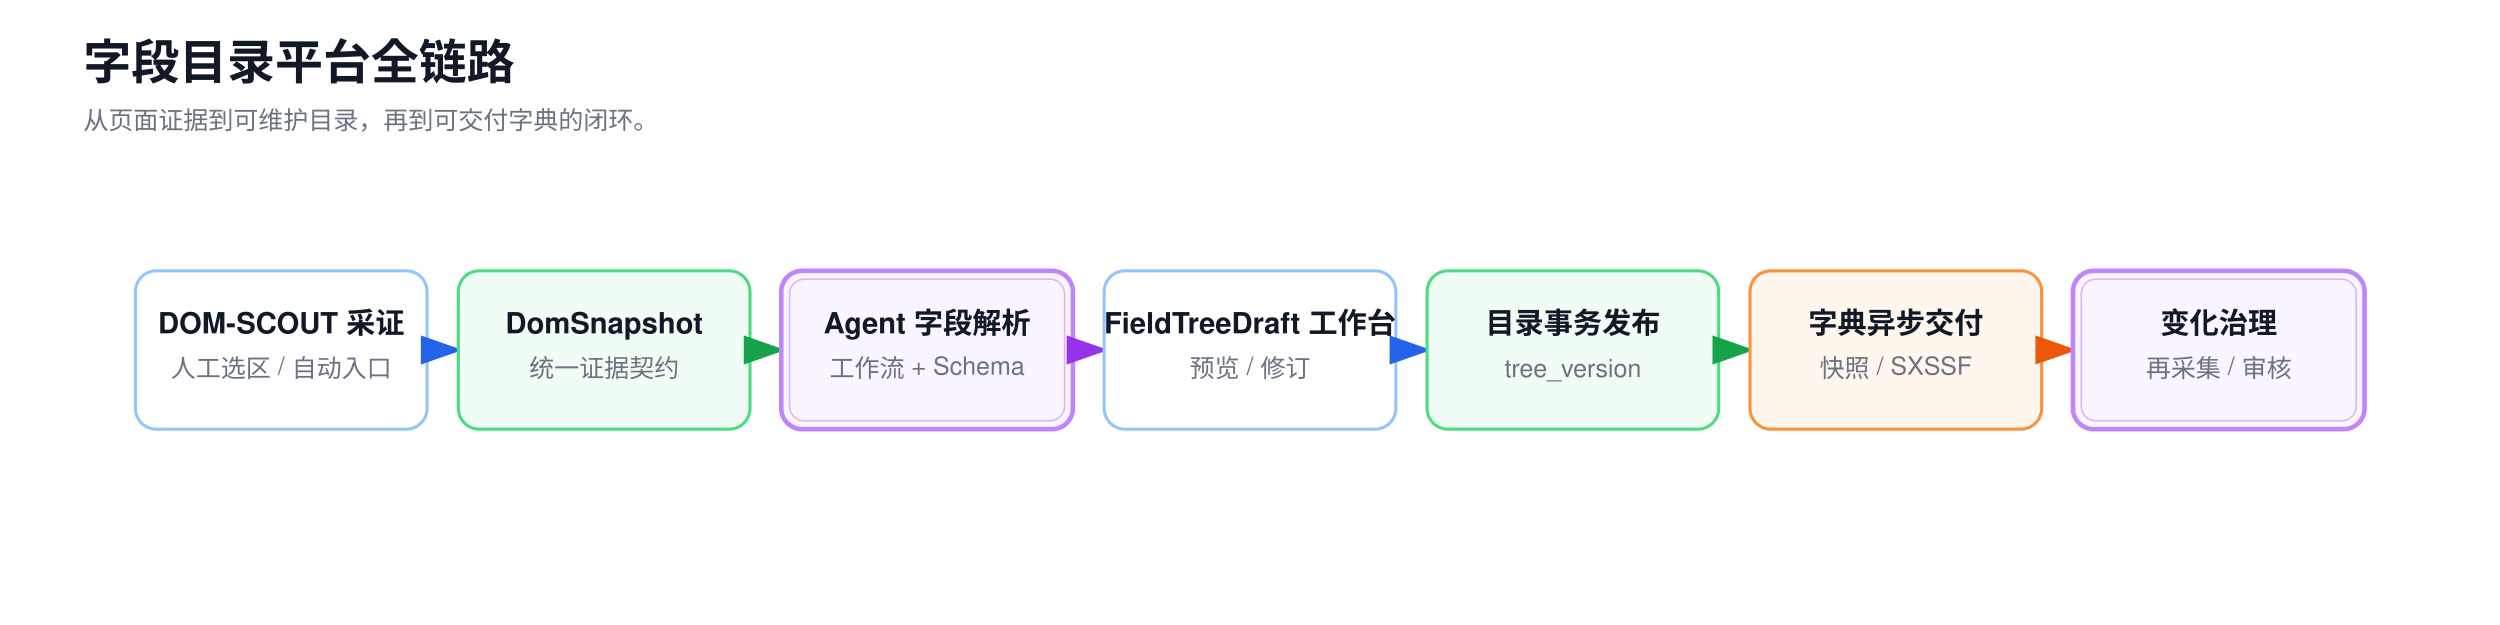
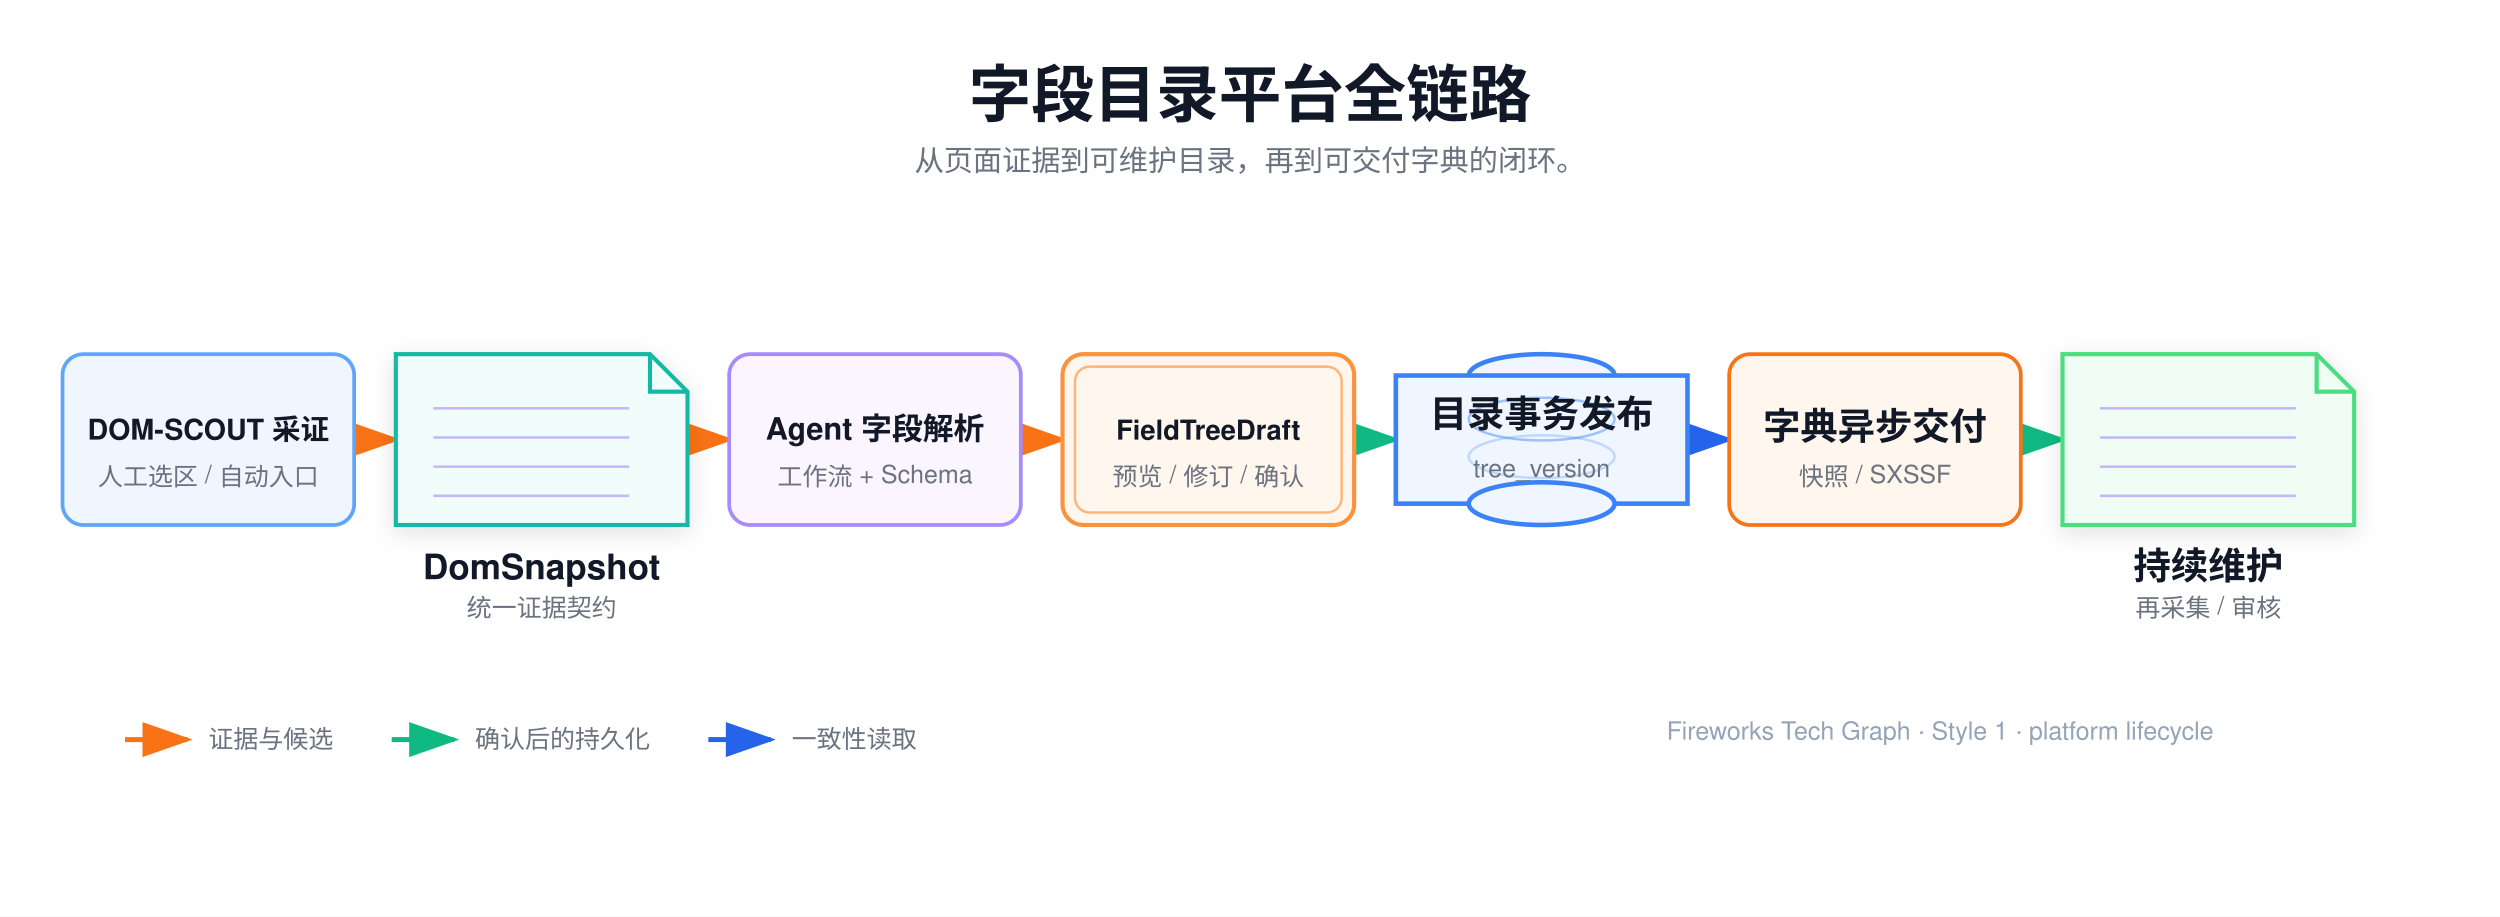
- <svg xmlns="http://www.w3.org/2000/svg" viewBox="0 0 1200 300" width="1200" height="300">
-   <style>text{font-family:'Helvetica Neue',Helvetica,Arial,'PingFang SC','Microsoft YaHei',sans-serif;fill:#111827} .muted{fill:#6b7280} .small{font-size:12px} .title{font-size:23px;font-weight:700} .node{font-size:14px;font-weight:600}</style>
+ <svg xmlns="http://www.w3.org/2000/svg" viewBox="0 0 1200 440" width="1200" height="440" data-generator="fireworks-tech-graph" data-schema-version="1" data-text-metrics="heuristic-v1" data-style-id="1" data-visual-theme="Flat Icon" data-diagram-type="flowchart" data-motion-scene="" data-semantic-profile="generic" data-semantic-valid="true" data-quality-profile="standard" data-max-bends-per-edge="12" data-max-total-bends="100" data-max-route-stretch="5.0" data-max-bridged-crossings="8" data-min-node-gap="0.0" data-min-container-gutter="0.0" data-min-label-clearance="2.0" data-min-segment-length="0.0">
  <defs>
-     <marker id="arrow-blue" markerWidth="10" markerHeight="7" refX="9" refY="3.5" orient="auto">
-       <polygon points="0 0,10 3.5,0 7" fill="#2563eb" />
+     <marker id="arrowA" markerWidth="10" markerHeight="7" refX="9" refY="3.5" orient="auto">
+       <polygon points="0 0, 10 3.5, 0 7" fill="#7c3aed" />
    </marker>
-     <marker id="arrow-purple" markerWidth="10" markerHeight="7" refX="9" refY="3.5" orient="auto">
-       <polygon points="0 0,10 3.5,0 7" fill="#9333ea" />
+     <marker id="arrowB" markerWidth="10" markerHeight="7" refX="9" refY="3.5" orient="auto">
+       <polygon points="0 0, 10 3.5, 0 7" fill="#10b981" />
    </marker>
-     <marker id="arrow-green" markerWidth="10" markerHeight="7" refX="9" refY="3.5" orient="auto">
-       <polygon points="0 0,10 3.5,0 7" fill="#16a34a" />
+     <marker id="arrowC" markerWidth="10" markerHeight="7" refX="9" refY="3.5" orient="auto">
+       <polygon points="0 0, 10 3.5, 0 7" fill="#2563eb" />
    </marker>
-     <marker id="arrow-orange" markerWidth="10" markerHeight="7" refX="9" refY="3.5" orient="auto">
-       <polygon points="0 0,10 3.5,0 7" fill="#ea580c" />
+     <marker id="arrowE" markerWidth="10" markerHeight="7" refX="9" refY="3.5" orient="auto">
+       <polygon points="0 0, 10 3.5, 0 7" fill="#f97316" />
    </marker>
-     <marker id="arrow-red" markerWidth="10" markerHeight="7" refX="9" refY="3.5" orient="auto">
-       <polygon points="0 0,10 3.5,0 7" fill="#dc2626" />
+     <marker id="arrowF" markerWidth="10" markerHeight="7" refX="9" refY="3.5" orient="auto">
+       <polygon points="0 0, 10 3.5, 0 7" fill="#7c3aed" />
    </marker>
-     <marker id="arrow-gray" markerWidth="10" markerHeight="7" refX="9" refY="3.5" orient="auto">
-       <polygon points="0 0,10 3.5,0 7" fill="#6b7280" />
+     <marker id="arrowG" markerWidth="10" markerHeight="7" refX="9" refY="3.5" orient="auto">
+       <polygon points="0 0, 10 3.5, 0 7" fill="#ef4444" />
    </marker>
+     <marker id="arrowH" markerWidth="10" markerHeight="7" refX="9" refY="3.5" orient="auto">
+       <polygon points="0 0, 10 3.5, 0 7" fill="#6b7280" />
+     </marker>
+     <filter id="shadowSoft" x="-20%" y="-20%" width="140%" height="160%">
+       <feDropShadow dx="0" dy="3" stdDeviation="6" flood-color="#0f172a" flood-opacity="0.12" />
+     </filter>
+     <filter id="shadowGlass" x="-20%" y="-20%" width="140%" height="160%">
+       <feDropShadow dx="0" dy="10" stdDeviation="16" flood-color="#020617" flood-opacity="0.28" />
+     </filter>
+     <style>
+     text { font-family: 'Helvetica Neue', Helvetica, Arial, 'PingFang SC', 'Microsoft YaHei', 'Microsoft JhengHei', 'SimHei', sans-serif; }
+     .title { font-size: 30px; font-weight: 700; fill: #111827; }
+     .subtitle { font-size: 14px; font-weight: 500; fill: #6b7280; }
+     .section { font-size: 13px; font-weight: 700; fill: #2563eb; letter-spacing: 1.4px; }
+     .section-sub { font-size: 12px; font-weight: 500; fill: #94a3b8; }
+     .node-title { font-weight: 700; fill: #111827; }
+     .node-sub { font-size: 12px; font-weight: 500; fill: #6b7280; }
+     .node-type { font-size: 12px; font-weight: 700; fill: #9ca3af; letter-spacing: 0.08em; }
+     .arrow-label { font-size: 12px; font-weight: 600; fill: #6b7280; }
+     .legend { font-size: 12px; font-weight: 500; fill: #6b7280; }
+     .footnote { font-size: 12px; font-weight: 500; fill: #94a3b8; }
+     .metric-label { font-size: 8.5px; font-weight: 700; fill: #94a3b8; text-transform: uppercase; }
+     .metric-value { font-size: 9.5px; font-weight: 700; fill: #111827; }
+     </style>
  </defs>
-   <rect width="1200" height="300" fill="#ffffff" />
-   <text x="40" y="38" class="title">字段目录平台全链路</text>
-   <text x="40" y="62" class="small muted">从页面证据到可维护目录，再到可交付字典的闭环。</text>
-   <rect x="65.0" y="130" width="140" height="76" rx="10" fill="#ffffff" stroke="#93c5fd" stroke-width="1.5" />
-   <text x="135.0" y="160" text-anchor="middle" class="node">DOM-SCOUT 采证</text>
-   <text x="135.0" y="181" text-anchor="middle" class="small muted">人工选区 / 自动入口</text>
-   <line x1="205.0" y1="168" x2="220.0" y2="168" stroke="#2563eb" stroke-width="2" marker-end="url(#arrow-blue)" data-graph-role="edge" />
-   <rect x="220.0" y="130" width="140" height="76" rx="10" fill="#f0fdf4" stroke="#4ade80" stroke-width="1.5" />
-   <text x="290.0" y="160" text-anchor="middle" class="node">DomSnapshot</text>
-   <text x="290.0" y="181" text-anchor="middle" class="small muted">统一证据契约</text>
-   <line x1="360.0" y1="168" x2="375.0" y2="168" stroke="#16a34a" stroke-width="2" marker-end="url(#arrow-green)" data-graph-role="edge" />
-   <rect x="375.0" y="130" width="140" height="76" rx="10" fill="#faf5ff" stroke="#c084fc" stroke-width="2.2" />
-   <rect x="379.0" y="134" width="132" height="68" rx="7" fill="none" stroke="#c084fc" stroke-width="0.8" opacity="0.55" />
-   <text x="445.0" y="160" text-anchor="middle" class="node">Agent 字段解析</text>
-   <text x="445.0" y="181" text-anchor="middle" class="small muted">工作流 + Schema</text>
-   <line x1="515.0" y1="168" x2="530.0" y2="168" stroke="#9333ea" stroke-width="2" marker-end="url(#arrow-purple)" data-graph-role="edge" />
-   <rect x="530.0" y="130" width="140" height="76" rx="10" fill="#ffffff" stroke="#93c5fd" stroke-width="1.5" />
-   <text x="600.0" y="160" text-anchor="middle" class="node">FieldTreeDraft 工作台</text>
-   <text x="600.0" y="181" text-anchor="middle" class="small muted">预览 / 修订</text>
-   <line x1="670.0" y1="168" x2="685.0" y2="168" stroke="#2563eb" stroke-width="2" marker-end="url(#arrow-blue)" data-graph-role="edge" />
-   <rect x="685.0" y="130" width="140" height="76" rx="10" fill="#f0fdf4" stroke="#4ade80" stroke-width="1.5" />
-   <text x="755.0" y="160" text-anchor="middle" class="node">目录事务发布</text>
-   <text x="755.0" y="181" text-anchor="middle" class="small muted">tree_version</text>
-   <line x1="825.0" y1="168" x2="840.0" y2="168" stroke="#16a34a" stroke-width="2" marker-end="url(#arrow-green)" data-graph-role="edge" />
-   <rect x="840.0" y="130" width="140" height="76" rx="10" fill="#fff7ed" stroke="#fb923c" stroke-width="1.5" />
-   <text x="910.0" y="160" text-anchor="middle" class="node">字典异步交付</text>
-   <text x="910.0" y="181" text-anchor="middle" class="small muted">快照 / SXSSF</text>
-   <line x1="980.0" y1="168" x2="995.0" y2="168" stroke="#ea580c" stroke-width="2" marker-end="url(#arrow-orange)" data-graph-role="edge" />
-   <rect x="995.0" y="130" width="140" height="76" rx="10" fill="#faf5ff" stroke="#c084fc" stroke-width="2.2" />
-   <rect x="999.0" y="134" width="132" height="68" rx="7" fill="none" stroke="#c084fc" stroke-width="0.8" opacity="0.55" />
-   <text x="1065.0" y="160" text-anchor="middle" class="node">变化治理</text>
-   <text x="1065.0" y="181" text-anchor="middle" class="small muted">再采集 / 审核</text>
+   <rect data-graph-role="background" width="1200.0" height="440.0" fill="#ffffff" />
+   <text x="600.0" y="56" text-anchor="middle" class="title">字段目录平台全链路</text>
+   <text x="600.0" y="82" text-anchor="middle" class="subtitle">从页面证据到可维护目录，再到可交付字典的闭环。</text>
+   <path id="capture-snapshot" data-graph-role="edge" data-edge-id="capture-snapshot" data-source="capture" data-target="snapshot" data-edge-kind="flow" data-topic-id="" data-flow="data" data-motion-role="" data-motion-stage="" data-motion-order="" data-protocol="" data-via="" data-critical-path-id="" data-critical-hop="" data-critical-hops="" data-critical="false" data-bends="0" data-route-stretch="1.0" data-bridges="" d="M 170,211 L 190,211" fill="none" stroke="#f97316" stroke-width="2.4" stroke-linecap="round" stroke-linejoin="round" marker-end="url(#arrowE)" />
+   <path id="snapshot-agent" data-graph-role="edge" data-edge-id="snapshot-agent" data-source="snapshot" data-target="agent" data-edge-kind="flow" data-topic-id="" data-flow="data" data-motion-role="" data-motion-stage="" data-motion-order="" data-protocol="" data-via="" data-critical-path-id="" data-critical-hop="" data-critical-hops="" data-critical="false" data-bends="0" data-route-stretch="1.0" data-bridges="" d="M 330,211 L 350,211" fill="none" stroke="#f97316" stroke-width="2.4" stroke-linecap="round" stroke-linejoin="round" marker-end="url(#arrowE)" />
+   <path id="agent-draft" data-graph-role="edge" data-edge-id="agent-draft" data-source="agent" data-target="draft" data-edge-kind="flow" data-topic-id="" data-flow="data" data-motion-role="" data-motion-stage="" data-motion-order="" data-protocol="" data-via="" data-critical-path-id="" data-critical-hop="" data-critical-hops="" data-critical="false" data-bends="0" data-route-stretch="1.0" data-bridges="" d="M 490,211 L 510,211" fill="none" stroke="#f97316" stroke-width="2.4" stroke-linecap="round" stroke-linejoin="round" marker-end="url(#arrowE)" />
+   <path id="draft-catalog" data-graph-role="edge" data-edge-id="draft-catalog" data-source="draft" data-target="catalog" data-edge-kind="flow" data-topic-id="" data-flow="write" data-motion-role="" data-motion-stage="" data-motion-order="" data-protocol="" data-via="" data-critical-path-id="" data-critical-hop="" data-critical-hops="" data-critical="false" data-bends="0" data-route-stretch="1.0" data-bridges="" d="M 650,211 L 670,211" fill="none" stroke="#10b981" stroke-width="2.4" stroke-linecap="round" stroke-linejoin="round" marker-end="url(#arrowB)" />
+   <path id="catalog-export" data-graph-role="edge" data-edge-id="catalog-export" data-source="catalog" data-target="export" data-edge-kind="flow" data-topic-id="" data-flow="read" data-motion-role="" data-motion-stage="" data-motion-order="" data-protocol="" data-via="" data-critical-path-id="" data-critical-hop="" data-critical-hops="" data-critical="false" data-bends="0" data-route-stretch="1.0" data-bridges="" d="M 810,211 L 830,211" fill="none" stroke="#2563eb" stroke-width="2.4" stroke-linecap="round" stroke-linejoin="round" marker-end="url(#arrowC)" />
+   <path id="export-change" data-graph-role="edge" data-edge-id="export-change" data-source="export" data-target="change" data-edge-kind="flow" data-topic-id="" data-flow="write" data-motion-role="" data-motion-stage="" data-motion-order="" data-protocol="" data-via="" data-critical-path-id="" data-critical-hop="" data-critical-hops="" data-critical="false" data-bends="0" data-route-stretch="1.0" data-bridges="" d="M 970,211 L 990,211" fill="none" stroke="#10b981" stroke-width="2.4" stroke-linecap="round" stroke-linejoin="round" marker-end="url(#arrowB)" />
+   <g id="node-capture" data-graph-role="node" data-node-id="capture" data-semantic-role="rect" data-motion-role="" data-motion-stage="" data-motion-order="" data-parent="" data-deployment-id="" data-topic-id="" data-span-id="" data-station-order="" data-status="" data-start-ms="" data-duration-ms="" data-parent-span="" data-graph-bounds="30,170,170,252">
+     <rect x="30.0" y="170.0" width="140.0" height="82.0" rx="10.0" fill="#eff6ff" stroke="#60a5fa" stroke-width="1.8" />
+     <text x="100.0" y="211.0" text-anchor="middle" class="node-title" font-size="13.73">DOM-SCOUT 采证</text>
+     <text x="100.0" y="233.0" text-anchor="middle" class="node-sub">人工选区 / 自动入口</text>
+   </g>
+   <g id="node-snapshot" data-graph-role="node" data-node-id="snapshot" data-semantic-role="document" data-motion-role="" data-motion-stage="" data-motion-order="" data-parent="" data-deployment-id="" data-topic-id="" data-span-id="" data-station-order="" data-status="" data-start-ms="" data-duration-ms="" data-parent-span="" data-graph-bounds="190,170,330,252">
+     <path d="M 190.0 170.0 L 312.0 170.0 L 330.0 188.0 L 330.0 252.0 L 190.0 252.0 Z" fill="#f0fdfa" stroke="#14b8a6" stroke-width="2.0" filter="url(#shadowSoft)" />
+     <path d="M 312.0 170.0 L 312.0 188.0 L 330.0 188.0" fill="none" stroke="#14b8a6" stroke-width="2.0" />
+     <line x1="208.0" y1="196.0" x2="302.0" y2="196.0" stroke="#c4b5fd" stroke-width="1.2" />
+     <line x1="208.0" y1="210.0" x2="302.0" y2="210.0" stroke="#c4b5fd" stroke-width="1.2" />
+     <line x1="208.0" y1="224.0" x2="302.0" y2="224.0" stroke="#c4b5fd" stroke-width="1.2" />
+     <line x1="208.0" y1="238.0" x2="302.0" y2="238.0" stroke="#c4b5fd" stroke-width="1.2" />
+     <text x="260.0" y="278.0" text-anchor="middle" class="node-title" font-size="16.83">DomSnapshot</text>
+     <text x="260.0" y="296.0" text-anchor="middle" class="node-sub">统一证据契约</text>
+   </g>
+   <g id="node-agent" data-graph-role="node" data-node-id="agent" data-semantic-role="rect" data-motion-role="" data-motion-stage="" data-motion-order="" data-parent="" data-deployment-id="" data-topic-id="" data-span-id="" data-station-order="" data-status="" data-start-ms="" data-duration-ms="" data-parent-span="" data-graph-bounds="350,170,490,252">
+     <rect x="350.0" y="170.0" width="140.0" height="82.0" rx="10.0" fill="#faf5ff" stroke="#a78bfa" stroke-width="1.8" />
+     <text x="420.0" y="211.0" text-anchor="middle" class="node-title" font-size="14.79">Agent 字段解析</text>
+     <text x="420.0" y="233.0" text-anchor="middle" class="node-sub">工作流 + Schema</text>
+   </g>
+   <g id="node-draft" data-graph-role="node" data-node-id="draft" data-semantic-role="double_rect" data-motion-role="" data-motion-stage="" data-motion-order="" data-parent="" data-deployment-id="" data-topic-id="" data-span-id="" data-station-order="" data-status="" data-start-ms="" data-duration-ms="" data-parent-span="" data-graph-bounds="510,170,650,252">
+     <rect x="510.0" y="170.0" width="140.0" height="82.0" rx="10.0" fill="#fff7ed" stroke="#fb923c" stroke-width="2.0" />
+     <rect x="516.0" y="176.0" width="128.0" height="70.0" rx="7.0" fill="none" stroke="#fb923c" stroke-width="1.2" opacity="0.65" />
+     <text x="580.0" y="211.0" text-anchor="middle" class="node-title" font-size="13.15">FieldTreeDraft</text>
+     <text x="580.0" y="233.0" text-anchor="middle" class="node-sub">预览 / 修订 / 确认</text>
+   </g>
+   <g id="node-catalog" data-graph-role="node" data-node-id="catalog" data-semantic-role="cylinder" data-motion-role="" data-motion-stage="" data-motion-order="" data-parent="" data-deployment-id="" data-topic-id="" data-span-id="" data-station-order="" data-status="" data-start-ms="" data-duration-ms="" data-parent-span="" data-graph-bounds="670,170,810,252">
+     <ellipse cx="740.0" cy="180.25" rx="35.0" ry="10.25" fill="#eff6ff" stroke="#3b82f6" stroke-width="2.2" />
+     <rect x="670.0" y="180.25" width="140.0" height="61.5" fill="#eff6ff" stroke="#3b82f6" stroke-width="2.2" />
+     <ellipse cx="740.0" cy="241.75" rx="35.0" ry="10.25" fill="#eff6ff" stroke="#3b82f6" stroke-width="2.2" />
+     <ellipse cx="740.0" cy="201.16" rx="35.0" ry="10.25" fill="none" stroke="#3b82f6" stroke-opacity="0.45" stroke-width="1.2" />
+     <ellipse cx="740.0" cy="219.2" rx="35.0" ry="10.25" fill="none" stroke="#3b82f6" stroke-opacity="0.25" stroke-width="1.2" />
+     <text x="740.0" y="205.0" text-anchor="middle" class="node-title" font-size="17.9">目录事务发布</text>
+     <text x="740.0" y="229.0" text-anchor="middle" class="node-sub">tree_version</text>
+   </g>
+   <g id="node-export" data-graph-role="node" data-node-id="export" data-semantic-role="rect" data-motion-role="" data-motion-stage="" data-motion-order="" data-parent="" data-deployment-id="" data-topic-id="" data-span-id="" data-station-order="" data-status="" data-start-ms="" data-duration-ms="" data-parent-span="" data-graph-bounds="830,170,970,252">
+     <rect x="830.0" y="170.0" width="140.0" height="82.0" rx="10.0" fill="#fff7ed" stroke="#f97316" stroke-width="1.8" />
+     <text x="900.0" y="211.0" text-anchor="middle" class="node-title" font-size="17.9">字典异步交付</text>
+     <text x="900.0" y="233.0" text-anchor="middle" class="node-sub">快照 / SXSSF</text>
+   </g>
+   <g id="node-change" data-graph-role="node" data-node-id="change" data-semantic-role="document" data-motion-role="" data-motion-stage="" data-motion-order="" data-parent="" data-deployment-id="" data-topic-id="" data-span-id="" data-station-order="" data-status="" data-start-ms="" data-duration-ms="" data-parent-span="" data-graph-bounds="990,170,1130,252">
+     <path d="M 990.0 170.0 L 1112.0 170.0 L 1130.0 188.0 L 1130.0 252.0 L 990.0 252.0 Z" fill="#f0fdf4" stroke="#4ade80" stroke-width="2.0" filter="url(#shadowSoft)" />
+     <path d="M 1112.0 170.0 L 1112.0 188.0 L 1130.0 188.0" fill="none" stroke="#4ade80" stroke-width="2.0" />
+     <line x1="1008.0" y1="196.0" x2="1102.0" y2="196.0" stroke="#c4b5fd" stroke-width="1.2" />
+     <line x1="1008.0" y1="210.0" x2="1102.0" y2="210.0" stroke="#c4b5fd" stroke-width="1.2" />
+     <line x1="1008.0" y1="224.0" x2="1102.0" y2="224.0" stroke="#c4b5fd" stroke-width="1.2" />
+     <line x1="1008.0" y1="238.0" x2="1102.0" y2="238.0" stroke="#c4b5fd" stroke-width="1.2" />
+     <text x="1060.0" y="278.0" text-anchor="middle" class="node-title" font-size="18.0">持续维护</text>
+     <text x="1060.0" y="296.0" text-anchor="middle" class="node-sub">再采集 / 审核</text>
+   </g>
+   <g id="legend" data-graph-role="legend">
+     <rect id="legend-zone" data-graph-role="reserved" data-reserved-kind="legend" x="50" y="341" width="410" height="46" rx="10" fill="none" stroke="none" />
+     <line data-graph-role="decoration" x1="60.0" y1="355.0" x2="90.0" y2="355.0" stroke="#f97316" stroke-width="2.4" marker-end="url(#arrowE)" />
+     <text data-graph-role="decoration" x="100.0" y="359.0" class="legend">证据与候选</text>
+     <line data-graph-role="decoration" x1="188.0" y1="355.0" x2="218.0" y2="355.0" stroke="#10b981" stroke-width="2.4" marker-end="url(#arrowB)" />
+     <text data-graph-role="decoration" x="228.0" y="359.0" class="legend">确认后的持久化</text>
+     <line data-graph-role="decoration" x1="340.0" y1="355.0" x2="370.0" y2="355.0" stroke="#2563eb" stroke-width="2.4" marker-end="url(#arrowC)" />
+     <text data-graph-role="decoration" x="380.0" y="359.0" class="legend">一致性读取</text>
+   </g>
+   <g id="footer" data-graph-role="reserved" data-graph-bounds="800,343,1157,359">
+     <text x="800.0" y="355.0" class="footnote">Fireworks Tech Graph · Style 1 · platform lifecycle</text>
+   </g>
</svg>
